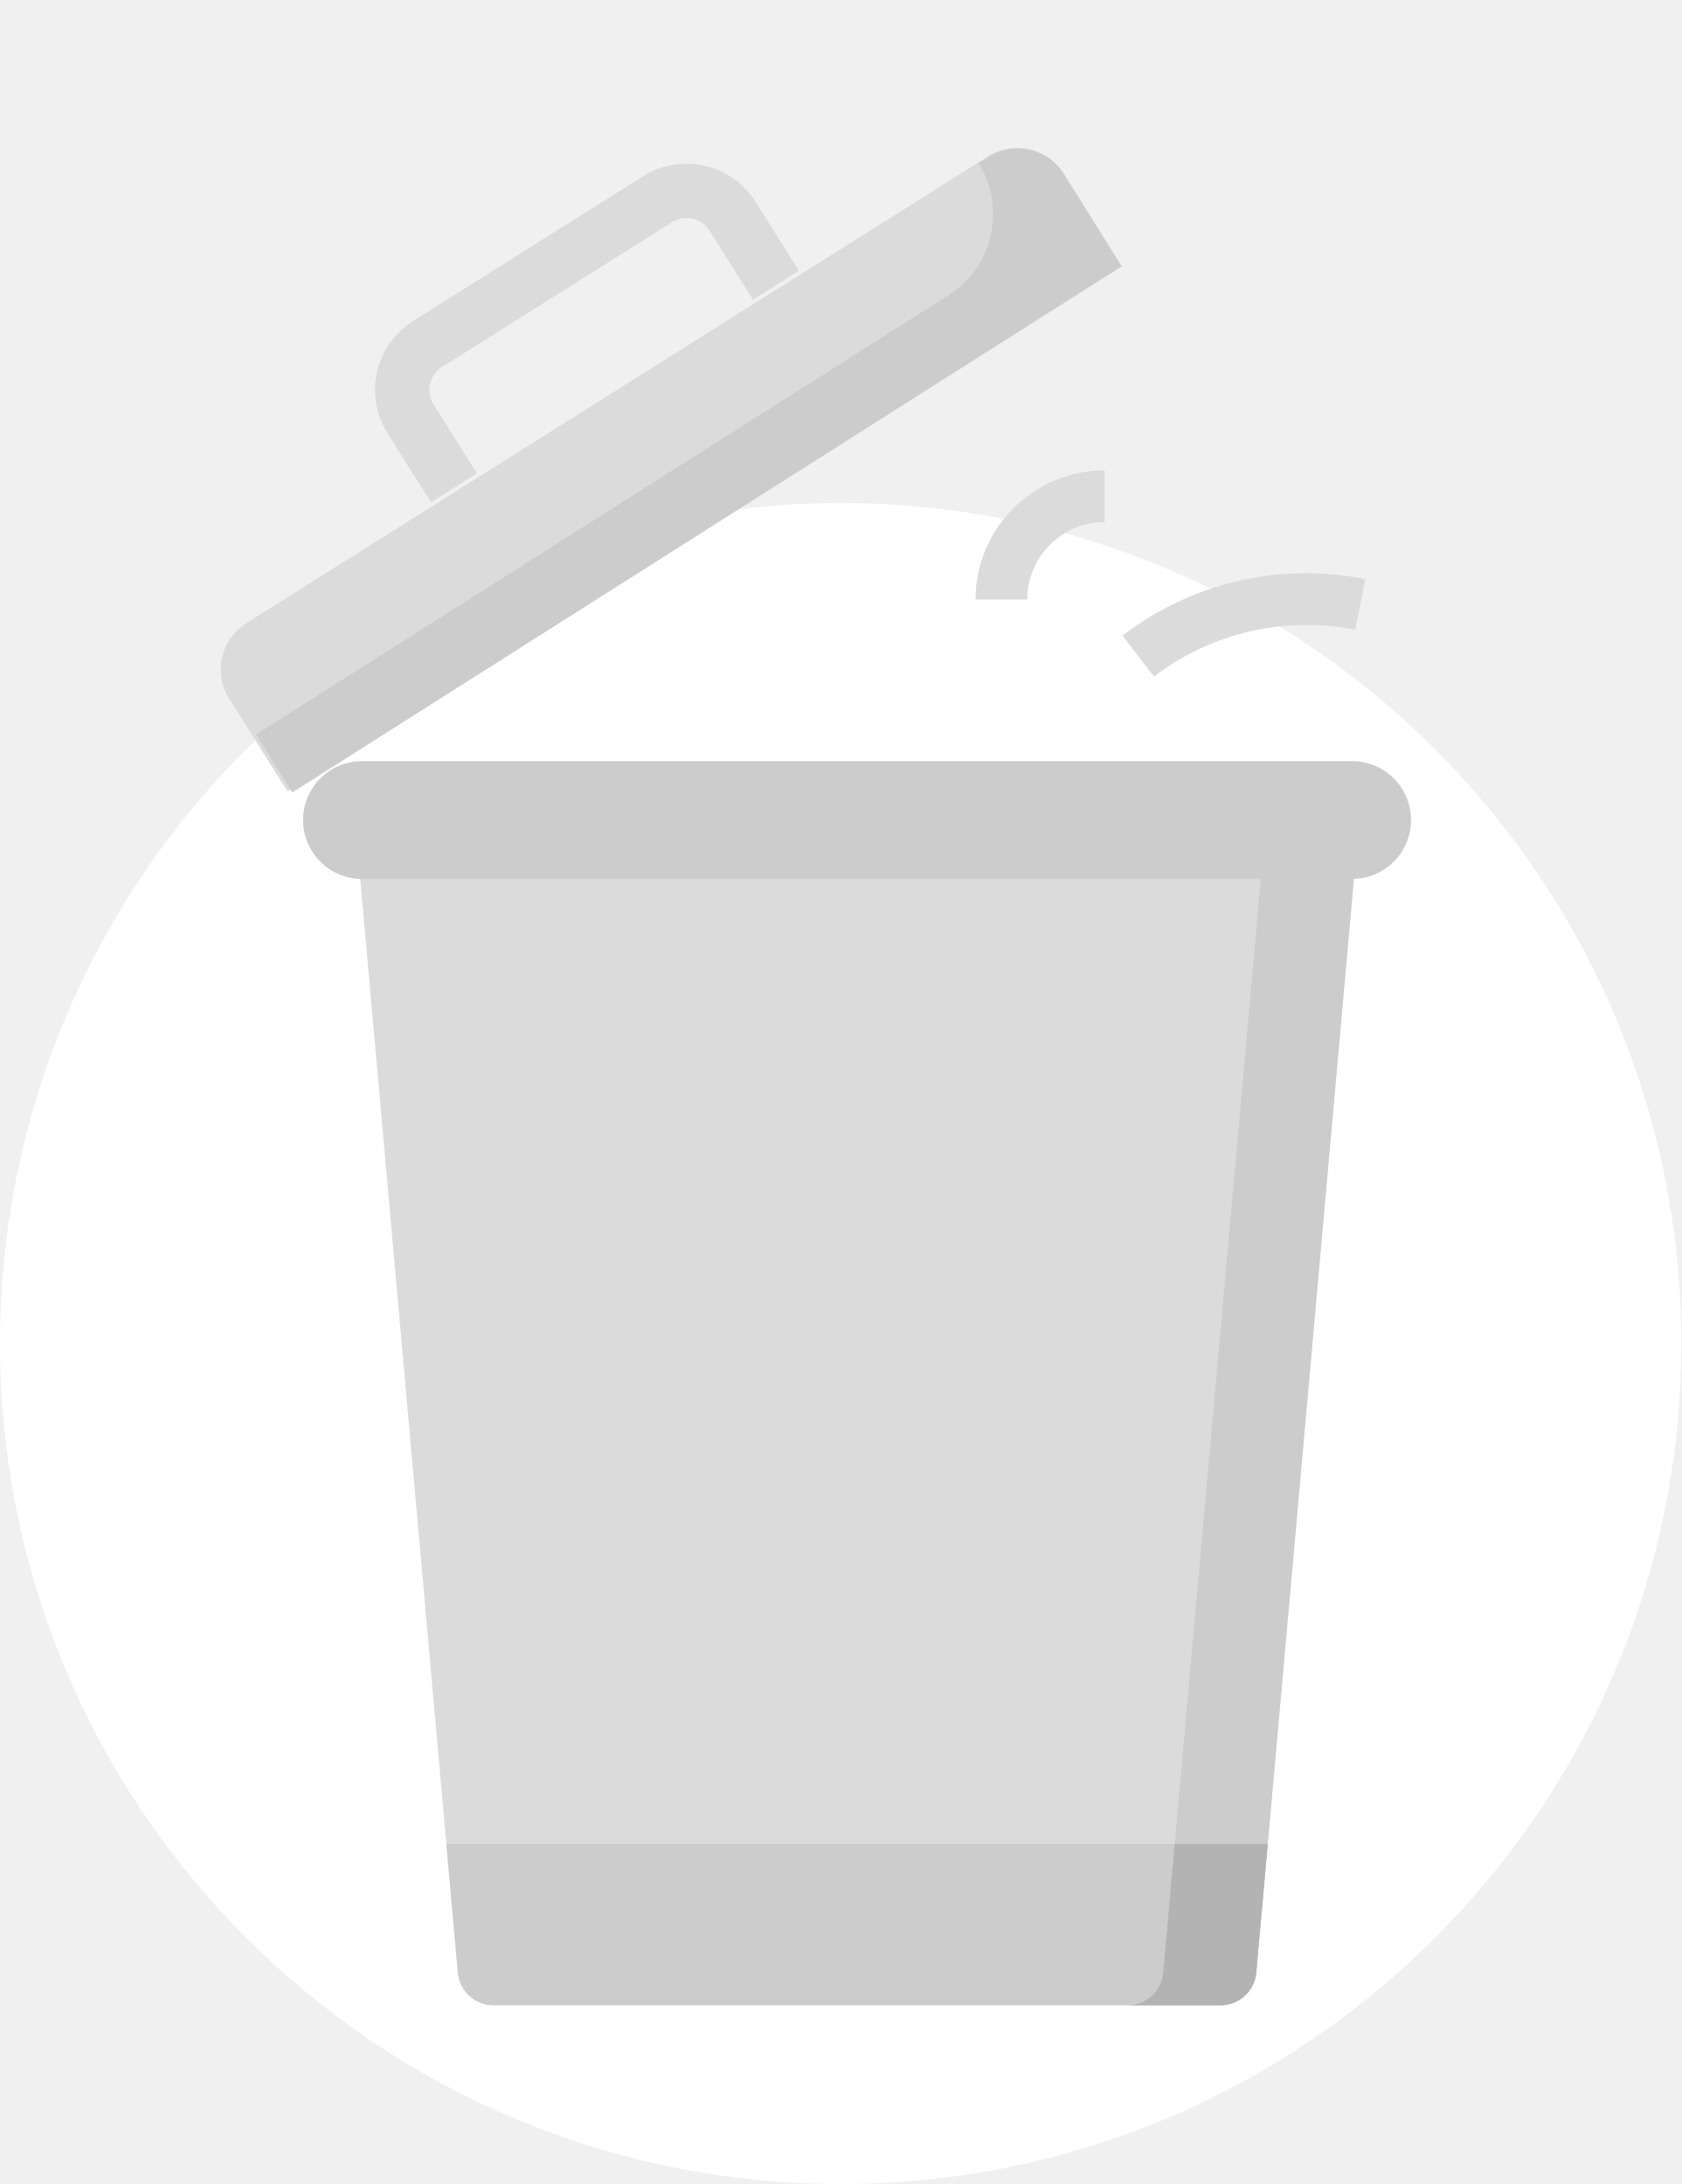
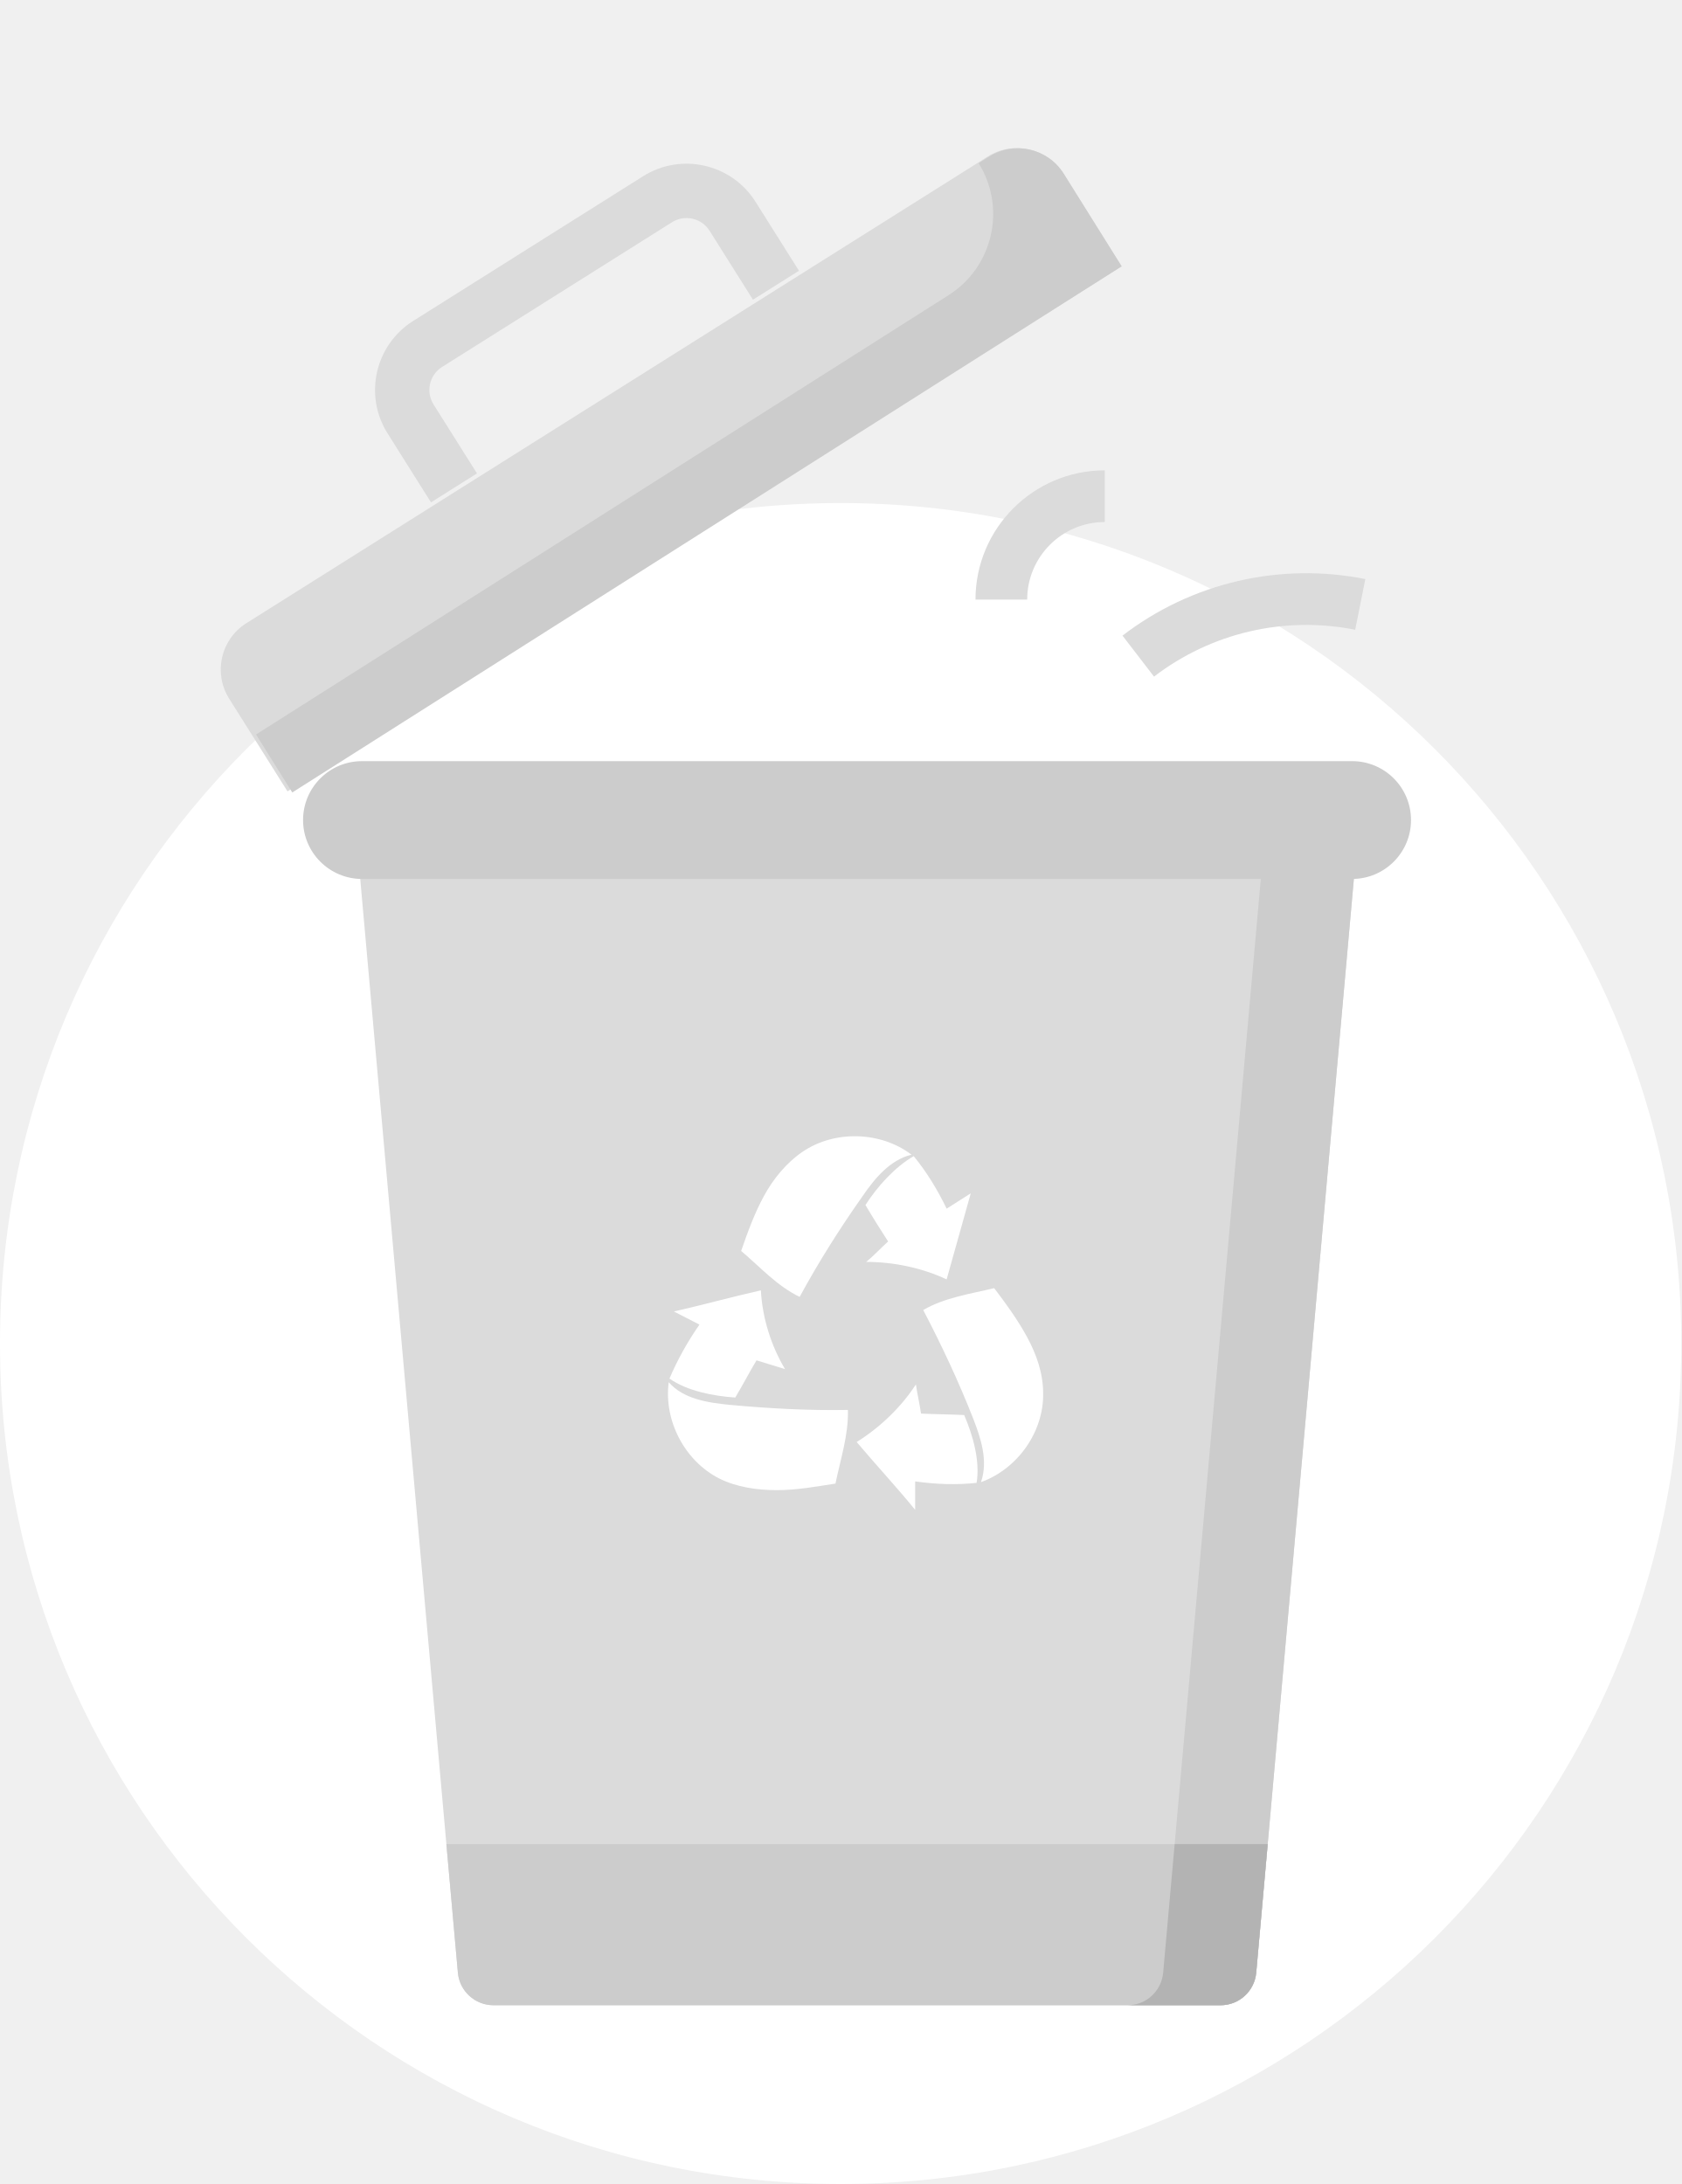
<svg xmlns="http://www.w3.org/2000/svg" width="137" height="178" viewBox="0 0 137 178" fill="none">
  <circle cx="68.5" cy="109.5" r="68.5" fill="white" />
-   <path d="M86.645 14.154C85.333 12.069 82.578 11.443 80.493 12.756L20.072 50.792C17.986 52.105 17.36 54.859 18.673 56.944L23.427 64.498L91.4 21.706L86.645 14.154Z" fill="#DBDBDB" />
-   <path d="M77.3 24.054L20.864 59.861L23.816 64.587L91.4 21.706L86.689 14.165C85.388 12.082 82.653 11.46 80.58 12.776L79.746 13.305C82.018 16.942 80.924 21.755 77.3 24.054Z" fill="#CCCCCC" />
-   <path d="M35.12 40.944L31.581 35.322C29.628 32.224 30.563 28.113 33.664 26.16L52.404 14.363C55.502 12.41 59.612 13.342 61.566 16.446L65.105 22.067L61.358 24.426L57.819 18.805C57.168 17.771 55.796 17.462 54.763 18.11L36.023 29.908C34.989 30.559 34.678 31.928 35.328 32.963L38.867 38.584L35.12 40.944Z" fill="#DBDBDB" />
-   <path d="M110.571 68.838L103.301 150.299L102.364 160.78C102.228 162.278 100.971 163.43 99.465 163.43H40.209C38.705 163.43 37.445 162.278 37.311 160.78L36.374 150.299L29.104 68.838C28.954 67.137 30.295 65.671 32.002 65.671H107.674C109.381 65.671 110.722 67.137 110.571 68.838Z" fill="#DBDBDB" />
-   <path d="M110.571 68.838L103.301 150.299L102.364 160.78C102.228 162.278 100.97 163.43 99.464 163.43H91.883C93.39 163.43 94.646 162.278 94.783 160.78L95.719 150.299L102.99 68.839C103.14 67.137 101.799 65.671 100.092 65.671H107.673C109.38 65.671 110.722 67.137 110.571 68.838Z" fill="#CCCCCC" />
-   <path d="M103.301 150.299L102.364 160.78C102.227 162.278 100.97 163.43 99.463 163.43H40.209C38.705 163.43 37.444 162.278 37.311 160.78L36.374 150.299H103.301Z" fill="#CCCCCC" />
-   <path d="M103.301 150.299L102.364 160.78C102.228 162.278 100.97 163.43 99.464 163.43H91.883C93.39 163.43 94.646 162.278 94.783 160.78L95.719 150.299H103.301Z" fill="#B3B3B3" />
-   <path d="M110.178 71.636H29.497C26.846 71.636 24.696 69.486 24.696 66.835C24.696 64.184 26.846 62.034 29.497 62.034H110.178C112.829 62.034 114.979 64.184 114.979 66.835C114.979 69.486 112.829 71.636 110.178 71.636Z" fill="#CCCCCC" />
+   <path d="M86.646 14.154C85.333 12.069 82.579 11.443 80.493 12.756L20.072 50.792C17.987 52.105 17.361 54.859 18.674 56.944L23.427 64.498L91.4 21.706L86.646 14.154Z" fill="#DBDBDB" />
+   <path d="M77.3 24.054L20.864 59.861L23.816 64.587L91.4 21.706L86.689 14.164C85.388 12.082 82.653 11.46 80.579 12.775L79.746 13.304C82.018 16.942 80.924 21.754 77.3 24.054Z" fill="#CCCCCC" />
+   <path d="M35.12 40.944L31.581 35.322C29.628 32.224 30.563 28.113 33.663 26.16L52.404 14.363C55.502 12.41 59.612 13.342 61.566 16.446L65.105 22.067L61.357 24.426L57.818 18.805C57.168 17.771 55.796 17.462 54.763 18.11L36.023 29.908C34.989 30.559 34.678 31.928 35.328 32.963L38.867 38.584L35.12 40.944Z" fill="#DBDBDB" />
+   <path d="M110.571 68.838L103.301 150.299L102.364 160.78C102.227 162.278 100.971 163.43 99.464 163.43H40.209C38.705 163.43 37.444 162.278 37.311 160.78L36.374 150.299L29.104 68.838C28.953 67.137 30.294 65.67 32.002 65.67H107.673C109.38 65.67 110.721 67.137 110.571 68.838Z" fill="#DBDBDB" />
+   <path d="M110.571 68.838L103.301 150.299L102.364 160.78C102.227 162.278 100.97 163.43 99.464 163.43H91.882C93.389 163.43 94.646 162.278 94.782 160.78L95.719 150.299L102.989 68.839C103.14 67.137 101.799 65.67 100.091 65.67H107.673C109.38 65.67 110.721 67.137 110.571 68.838Z" fill="#CCCCCC" />
+   <path d="M103.301 150.299L102.364 160.78C102.227 162.278 100.97 163.431 99.463 163.431H40.208C38.705 163.431 37.444 162.278 37.311 160.78L36.374 150.299H103.301Z" fill="#CCCCCC" />
+   <path d="M103.301 150.299L102.364 160.78C102.227 162.278 100.97 163.431 99.464 163.431H91.882C93.389 163.431 94.646 162.278 94.782 160.78L95.719 150.299H103.301Z" fill="#B3B3B3" />
+   <path d="M110.177 71.636H29.497C26.846 71.636 24.696 69.486 24.696 66.835C24.696 64.184 26.846 62.034 29.497 62.034H110.177C112.829 62.034 114.978 64.184 114.978 66.835C114.978 69.486 112.829 71.636 110.177 71.636Z" fill="#CCCCCC" />
+   <path d="M65.16 105.699C66.709 102.847 68.437 100.113 70.284 97.497C71.297 96.011 72.548 94.525 74.276 94.109C71.774 92.207 68.02 92.089 65.398 93.872C64.087 94.763 63.014 96.071 62.24 97.497C61.465 98.924 60.929 100.41 60.393 101.955C61.942 103.263 63.312 104.808 65.16 105.699Z" fill="white" />
+   <path d="M70.523 98.211C71.118 99.221 71.714 100.172 72.37 101.183C71.774 101.717 71.238 102.312 70.582 102.847C72.787 102.847 75.111 103.322 77.137 104.273C77.792 101.955 78.448 99.578 79.103 97.26C78.448 97.676 77.792 98.092 77.137 98.508C76.422 97.022 75.528 95.536 74.455 94.228C72.906 95.12 71.476 96.725 70.523 98.211Z" fill="white" />
+   <path d="M75.23 106.769C76.719 109.622 78.09 112.534 79.282 115.565C79.937 117.23 80.533 119.072 79.937 120.796C82.916 119.726 85.062 116.695 85.002 113.545C85.002 111.94 84.466 110.395 83.691 108.968C82.916 107.542 81.963 106.234 81.01 104.986C79.043 105.461 76.958 105.759 75.23 106.769Z" fill="white" />
+   <path d="M78.567 115.328C77.375 115.269 76.243 115.269 75.051 115.209C74.932 114.377 74.753 113.664 74.634 112.832C73.442 114.675 71.714 116.339 69.807 117.527C71.356 119.37 73.025 121.153 74.574 123.055C74.574 122.282 74.574 121.51 74.574 120.737C76.243 120.975 77.971 121.034 79.579 120.856C79.877 119.073 79.282 116.993 78.567 115.328Z" fill="white" />
+   <path d="M69.092 114.912C65.874 114.971 62.657 114.793 59.439 114.496C57.651 114.318 55.685 114.02 54.493 112.653C54.076 115.803 55.804 119.072 58.605 120.499C60.035 121.212 61.703 121.45 63.312 121.45C64.921 121.45 66.53 121.153 68.079 120.915C68.496 118.894 69.152 116.933 69.092 114.912Z" fill="white" />
+   <path d="M59.916 113.902C60.512 112.891 61.048 111.881 61.644 110.87C62.419 111.108 63.193 111.346 63.968 111.584C62.836 109.682 62.12 107.423 62.001 105.165C59.618 105.699 57.294 106.353 54.91 106.888C55.626 107.245 56.281 107.601 56.996 107.958C56.043 109.325 55.208 110.811 54.553 112.356C55.983 113.367 58.128 113.783 59.916 113.902Z" fill="white" />
  <path d="M94.036 55.146L91.468 51.805C97.086 47.486 104.295 45.805 111.256 47.196L110.43 51.327C104.67 50.178 98.694 51.569 94.036 55.146Z" fill="#DBDBDB" />
-   <path d="M83.703 48.866H79.489C79.489 43.058 84.215 38.333 90.023 38.333V42.546C86.538 42.546 83.703 45.382 83.703 48.866Z" fill="#DBDBDB" />
+   <path d="M83.702 48.866H79.489C79.489 43.058 84.214 38.333 90.022 38.333V42.546C86.538 42.546 83.702 45.382 83.702 48.866Z" fill="#DBDBDB" />
</svg>
